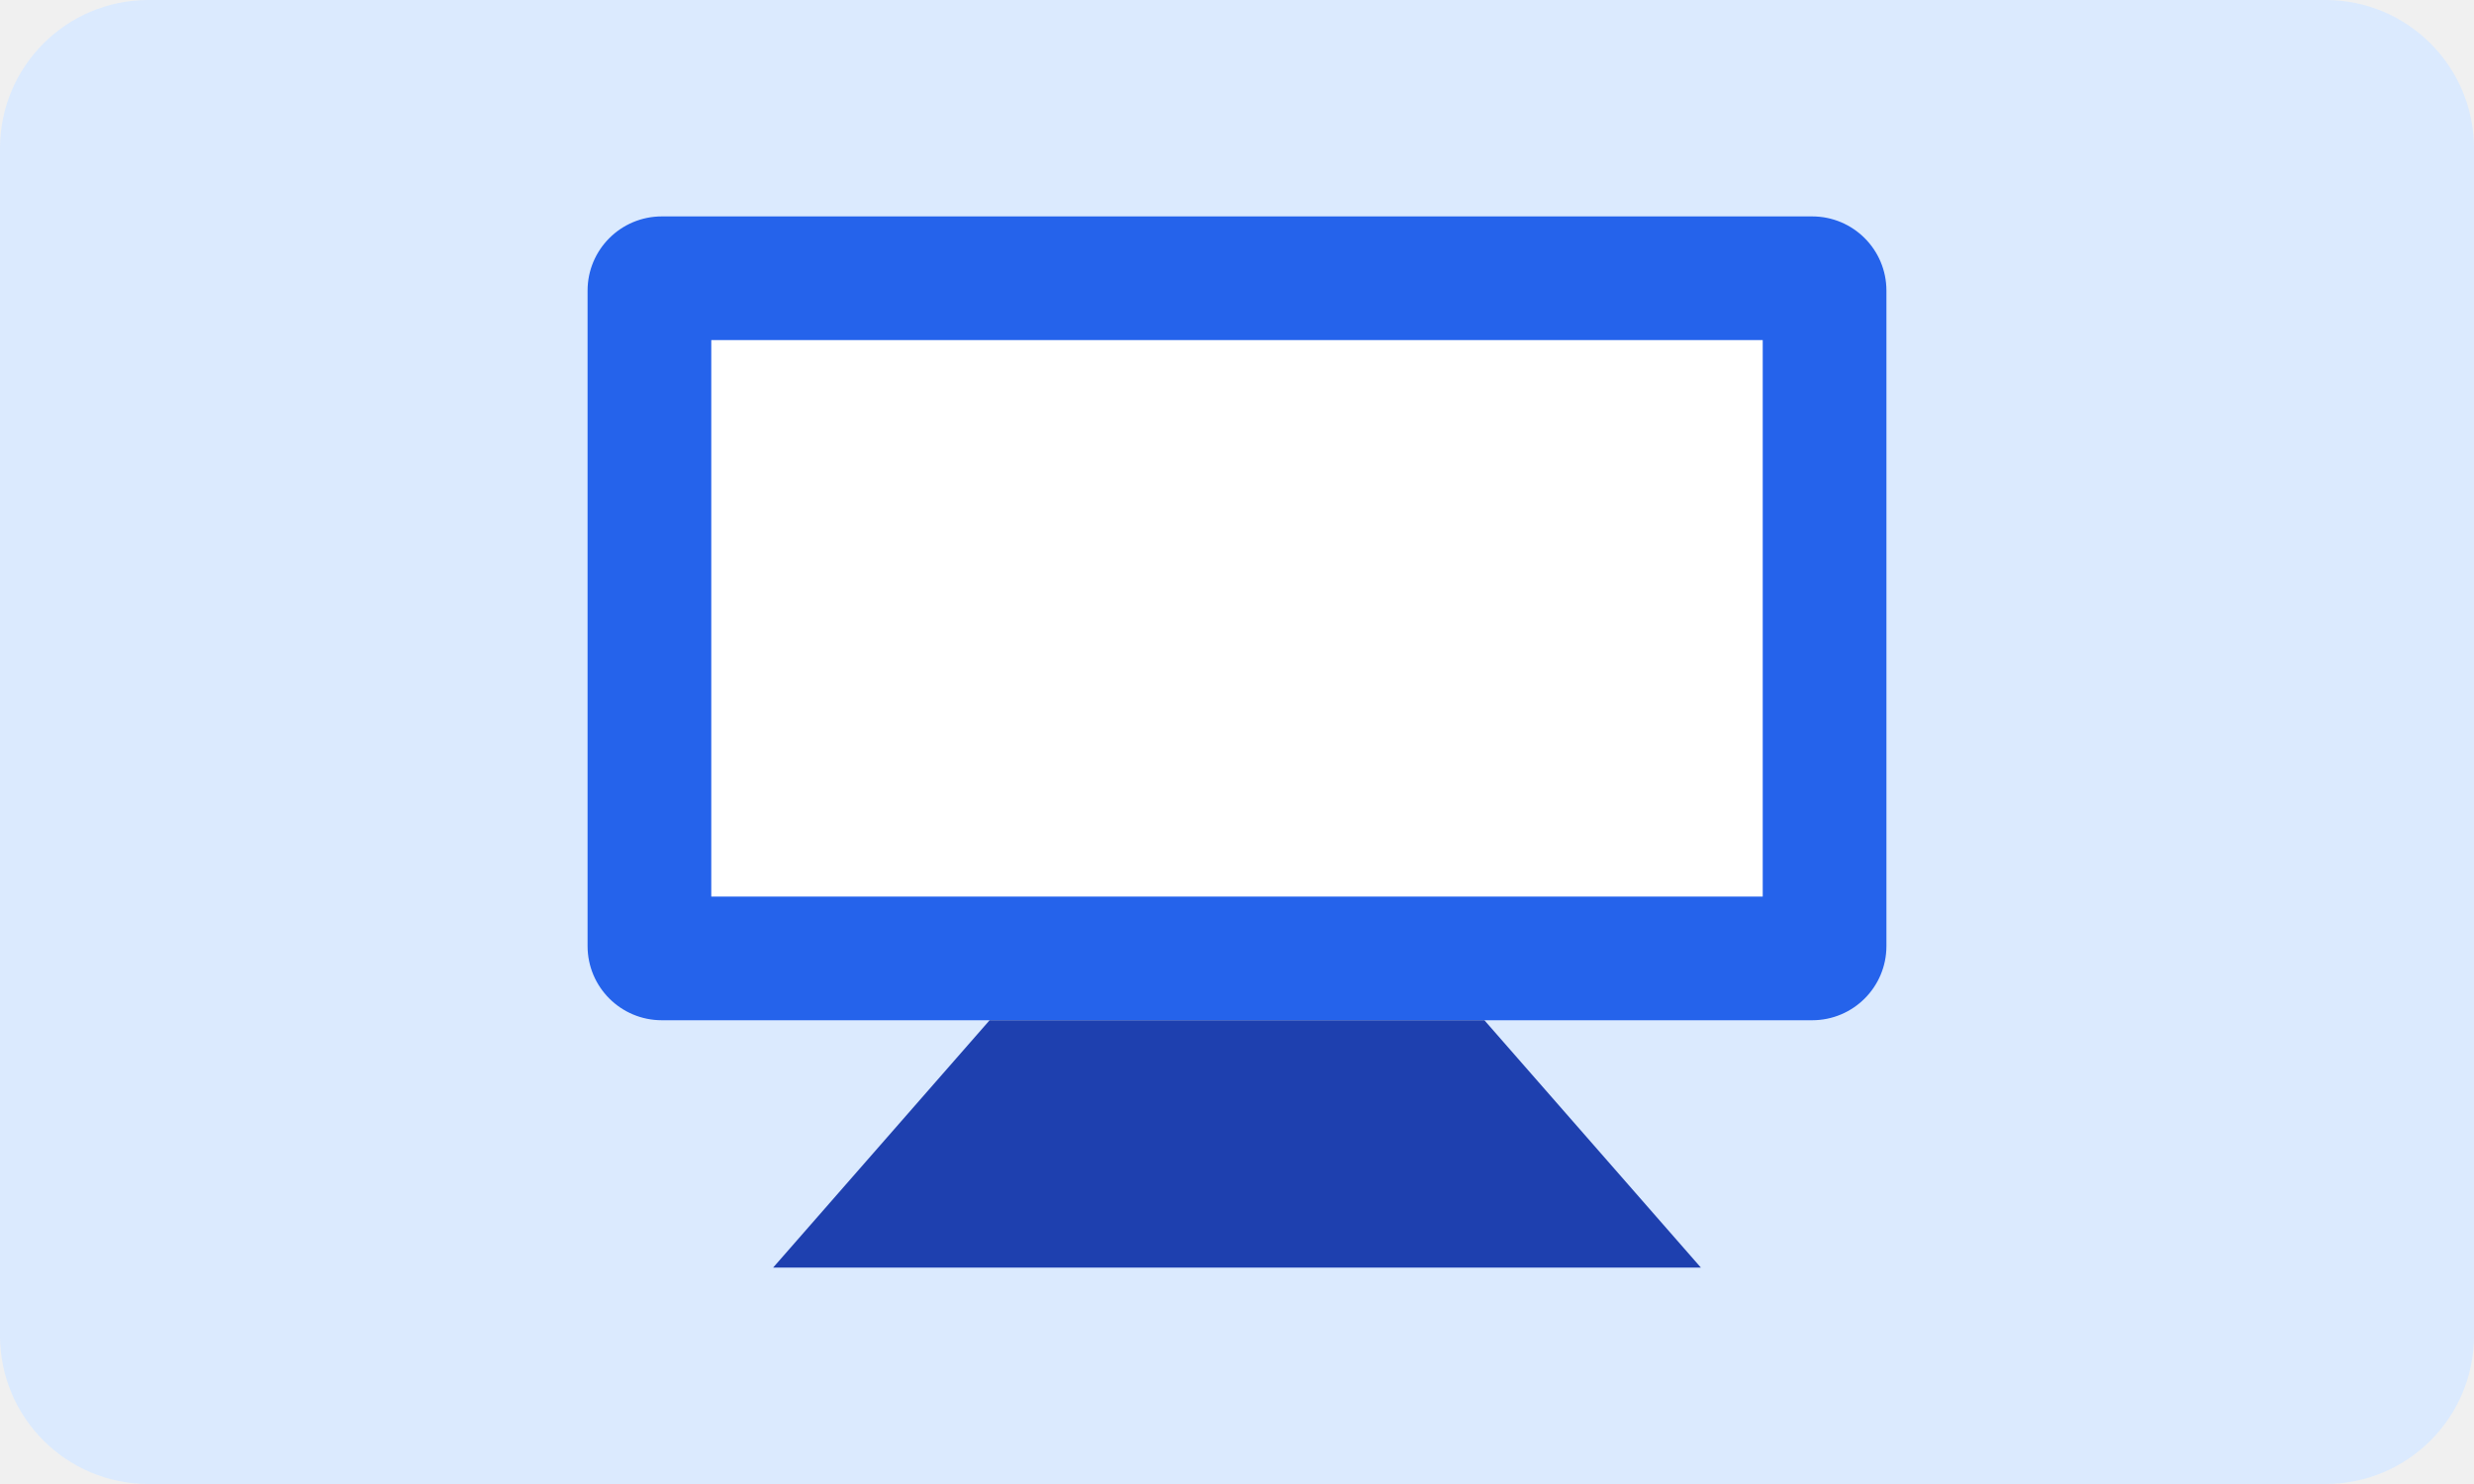
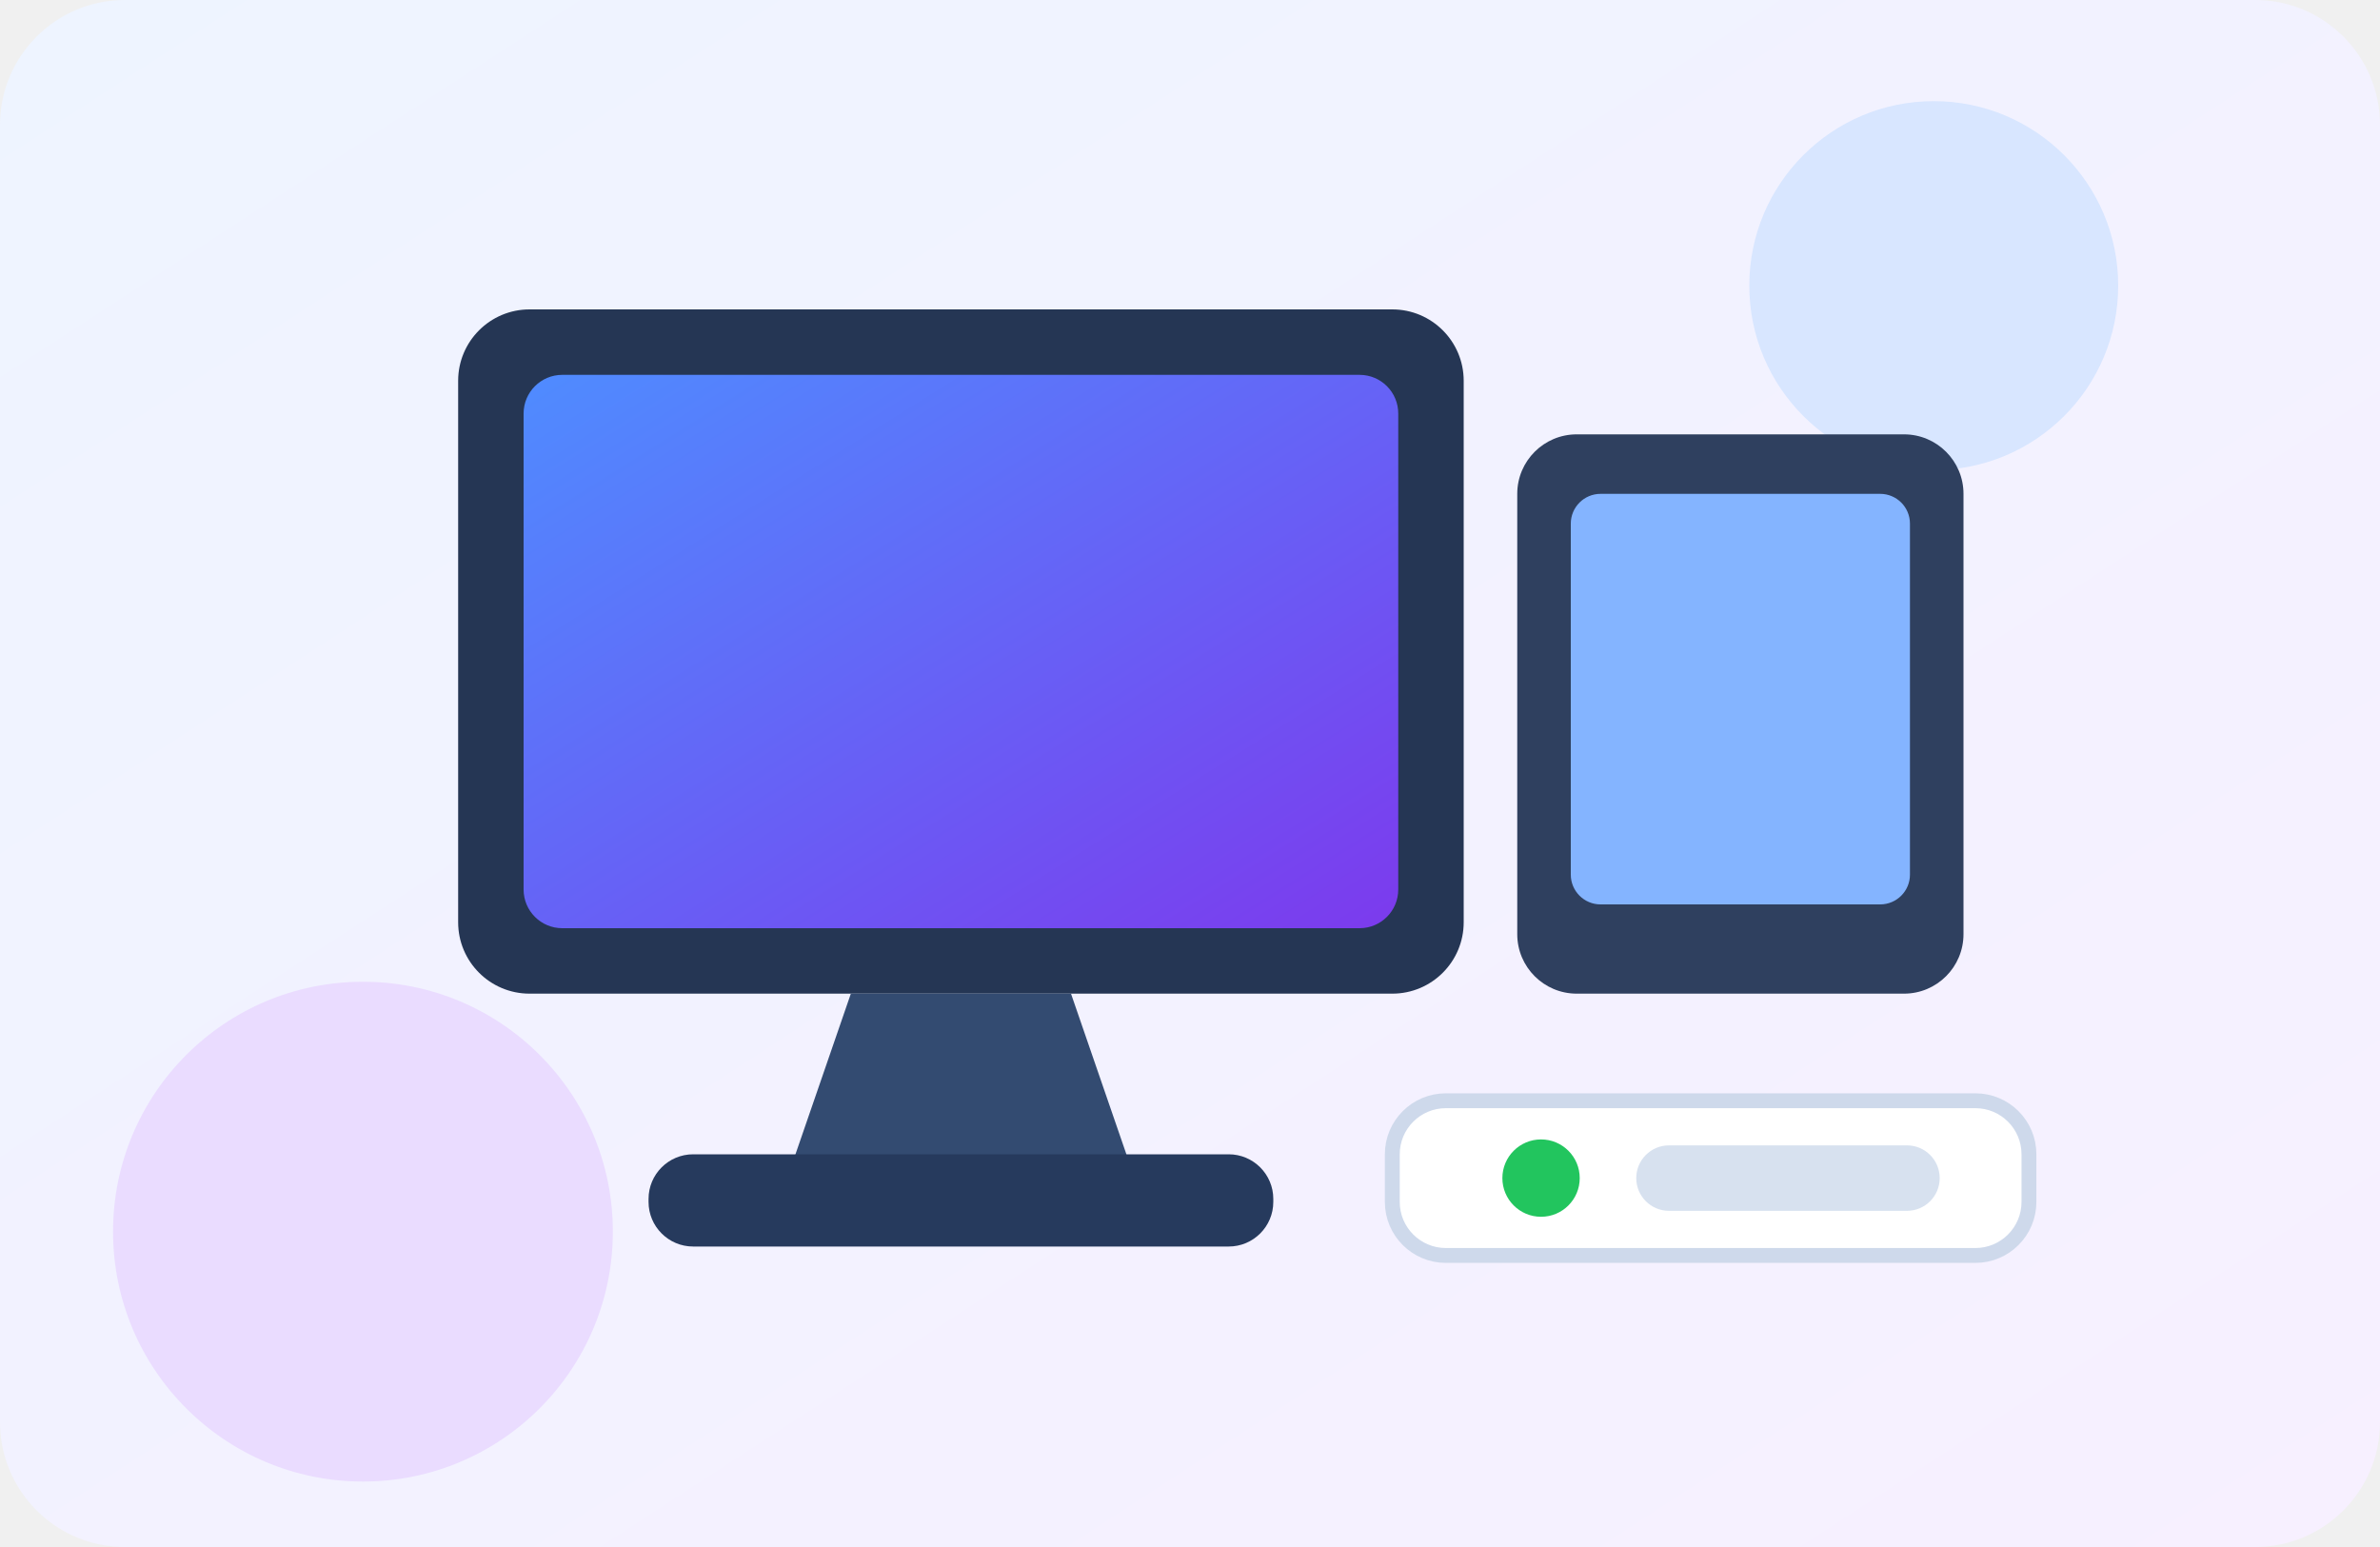
- <svg xmlns="http://www.w3.org/2000/svg" viewBox="0 0 400 240">
-   <rect width="400" height="240" rx="24" fill="#dbeafe" />
-   <rect x="95" y="35" width="210" height="130" rx="12" fill="#2563eb" />
-   <rect x="115" y="55" width="170" height="90" fill="white" />
-   <path d="M160 165h80l35 40H125z" fill="#1e40af" />
+ <svg xmlns="http://www.w3.org/2000/svg" viewBox="0 0 800 520" role="img" aria-labelledby="title desc">
+   <defs>
+     <linearGradient id="bg" x1="0" y1="0" x2="1" y2="1">
+       <stop offset="0" stop-color="#eef4ff" />
+       <stop offset="1" stop-color="#f7f0ff" />
+     </linearGradient>
+     <linearGradient id="screen" x1="0" y1="0" x2="1" y2="1">
+       <stop offset="0" stop-color="#4f8cff" />
+       <stop offset="1" stop-color="#7c3aed" />
+     </linearGradient>
+   </defs>
+   <rect width="800" height="520" rx="42" fill="url(#bg)" />
+   <circle cx="650" cy="96" r="62" fill="#d8e6ff" />
+   <circle cx="122" cy="414" r="84" fill="#eadcff" />
+   <rect x="154" y="104" width="338" height="230" rx="24" fill="#253654" />
+   <rect x="176" y="126" width="294" height="186" rx="13" fill="url(#screen)" />
+   <rect x="510" y="146" width="150" height="188" rx="20" fill="#2f405f" />
+   <rect x="528" y="166" width="114" height="138" rx="10" fill="#84b4ff" />
+   <path d="M286 334h74l20 58H266z" fill="#334b71" />
+   <rect x="218" y="388" width="210" height="31" rx="15" fill="#263a5d" />
+   <rect x="468" y="370" width="214" height="52" rx="18" fill="#fff" stroke="#ced9eb" stroke-width="5" />
+   <circle cx="518" cy="396" r="13" fill="#22c55e" />
+   <rect x="550" y="385" width="102" height="22" rx="11" fill="#d7e1ef" />
</svg>
